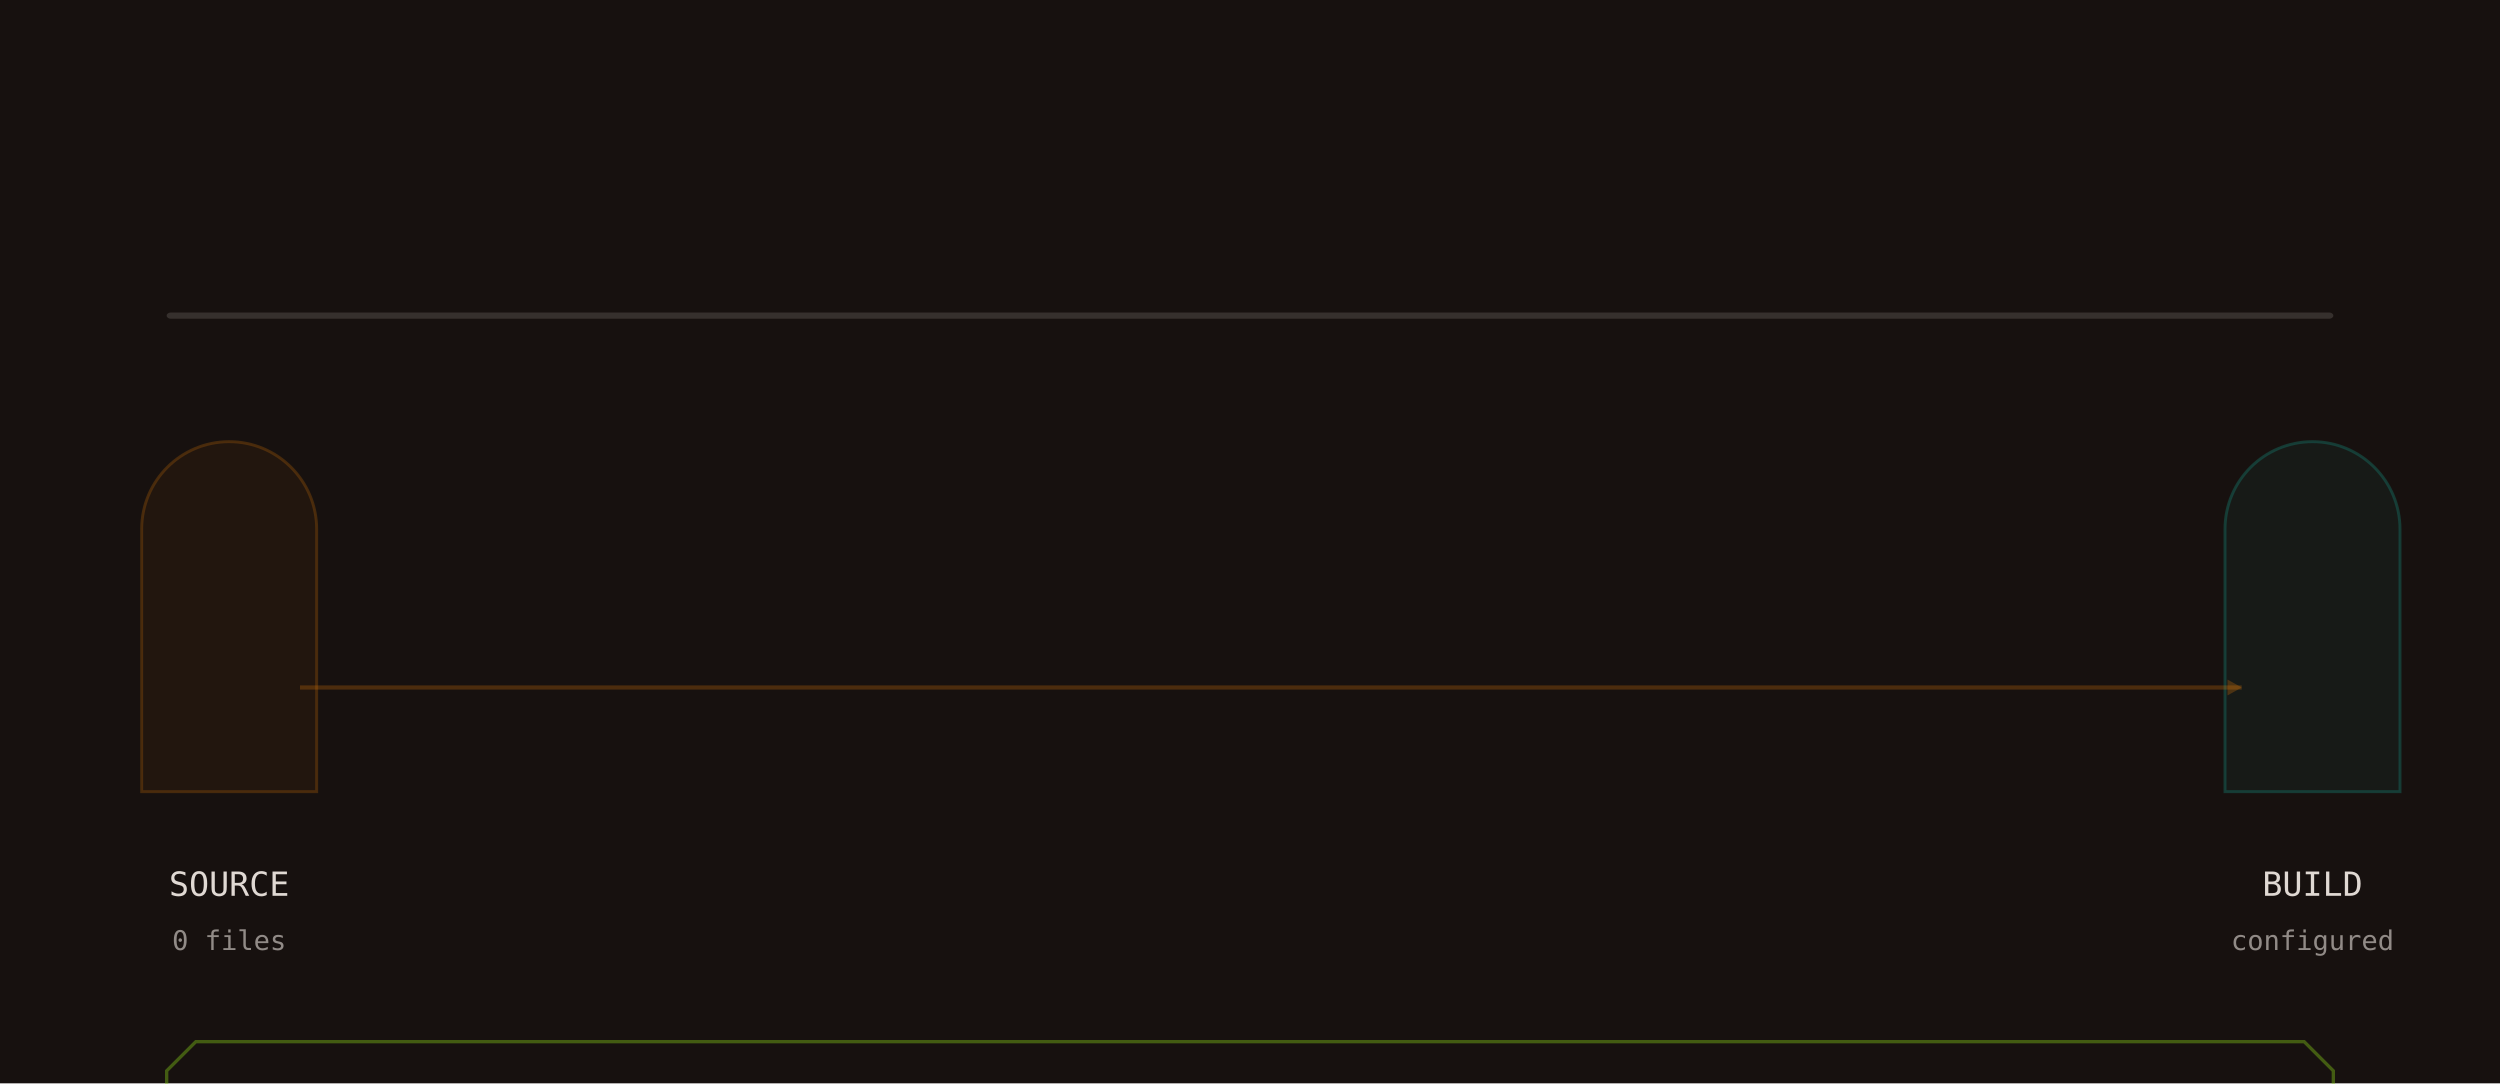
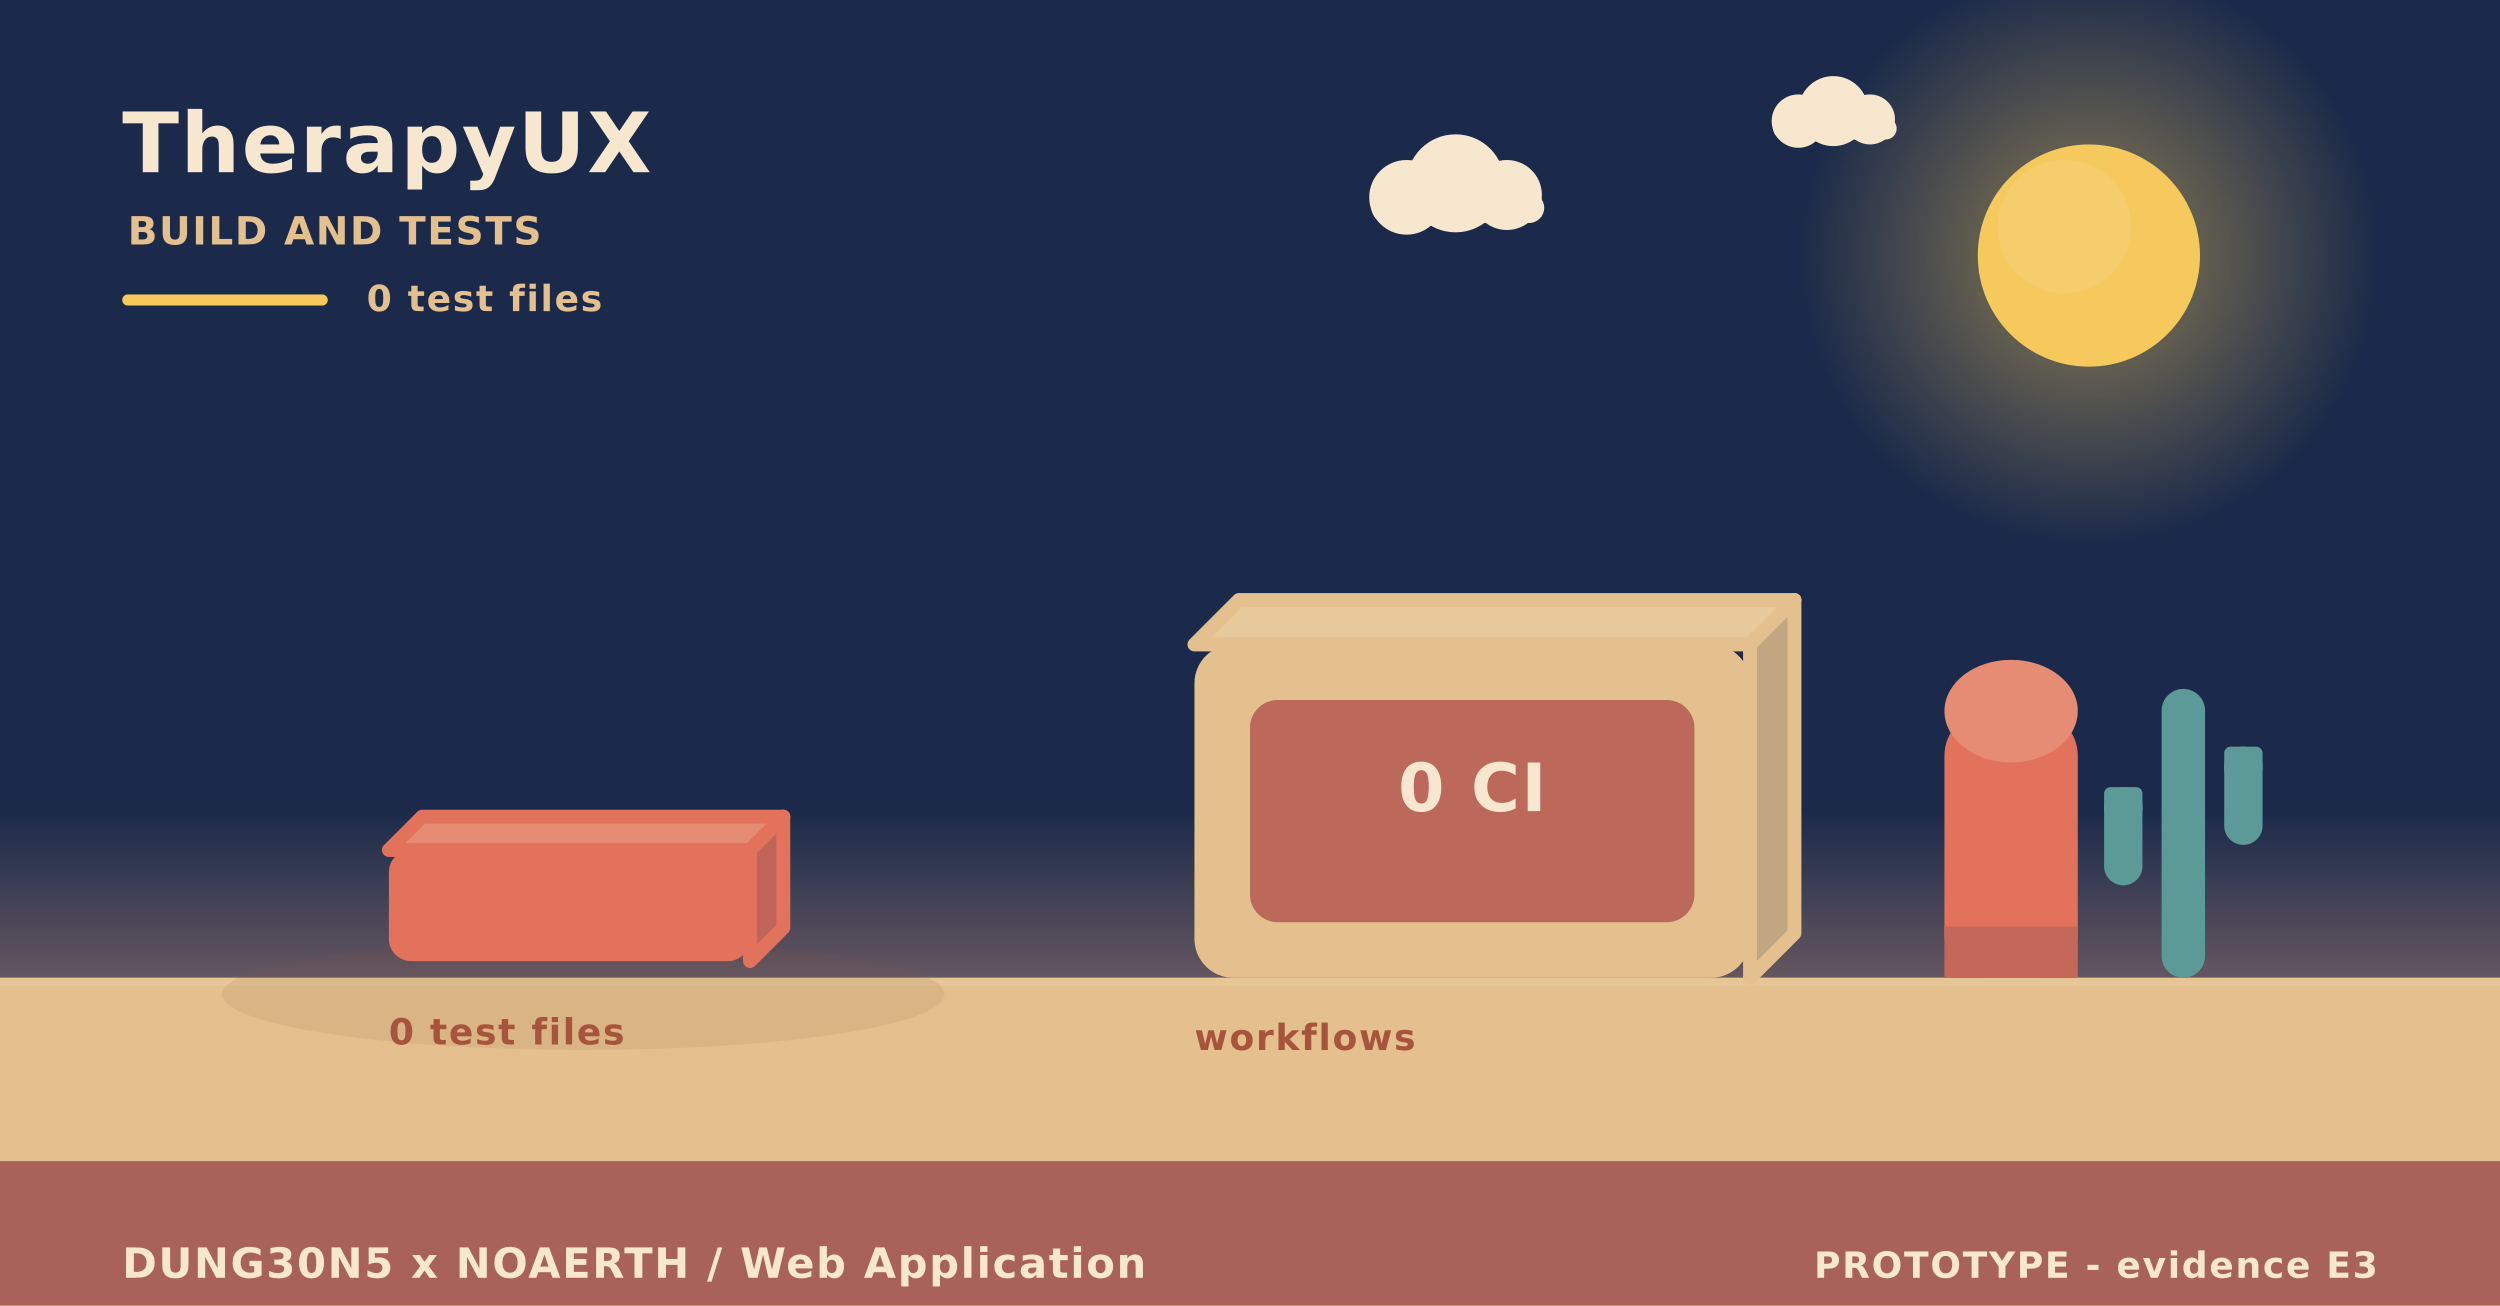
- <svg xmlns="http://www.w3.org/2000/svg" viewBox="0 0 1200 520" width="1200" height="520" role="img" aria-label="TherapyUX build evidence">
-   <rect width="1200" height="520" fill="#17110f" />
-   <defs>
-     <linearGradient id="gb" x1="0" y1="0" x2="1" y2="1">
-       <stop offset="0%" stop-color="#d97706" />
-       <stop offset="100%" stop-color="#14b8a6" />
-     </linearGradient>
-   </defs>
-   <rect x="80.00" y="150.00" width="1040.00" height="3.00" rx="2.00" fill="rgba(246,239,233,0.140)" opacity="1.00" />
-   <path d="M68.00,380.00 L68.00,254.00 A42.00,42.00 0 0 1 152.00,254.00 L152.00,380.00 Z" fill="rgba(217,119,6,0.100)" opacity="0.55" stroke="rgba(217,119,6,0.450)" stroke-width="1.4" />
-   <polygon points="-192.26,189.00 -136.83,221.00 -136.83,157.00 -192.26,125.00" fill="#4d760d" opacity="0.95" />
-   <polygon points="-247.68,221.00 -192.26,253.00 -192.26,189.00 -247.68,157.00" fill="#109081" opacity="0.95" />
-   <polygon points="-192.26,125.00 -136.83,157.00 -192.26,189.00 -247.68,157.00" fill="#d97706" opacity="0.95" />
-   <text x="110" y="430" font-family="ui-monospace,Menlo,monospace" font-size="16" fill="rgba(246,239,233,0.900)" text-anchor="middle">SOURCE</text>
-   <text x="110" y="456" font-family="ui-monospace,Menlo,monospace" font-size="13" fill="rgba(246,239,233,0.550)" text-anchor="middle">0 files</text>
-   <path d="M1068.00,380.00 L1068.00,254.00 A42.00,42.00 0 0 1 1152.00,254.00 L1152.00,380.00 Z" fill="rgba(20,184,166,0.100)" opacity="0.55" stroke="rgba(20,184,166,0.450)" stroke-width="1.4" />
-   <polygon points="673.77,689.00 729.19,721.00 729.19,657.00 673.77,625.00" fill="#4d760d" opacity="0.95" />
-   <polygon points="618.34,721.00 673.77,753.00 673.77,689.00 618.34,657.00" fill="#109081" opacity="0.95" />
-   <polygon points="673.77,625.00 729.19,657.00 673.77,689.00 618.34,657.00" fill="#14b8a6" opacity="0.95" />
-   <text x="1110" y="430" font-family="ui-monospace,Menlo,monospace" font-size="16" fill="rgba(246,239,233,0.900)" text-anchor="middle">BUILD</text>
-   <text x="1110" y="456" font-family="ui-monospace,Menlo,monospace" font-size="13" fill="rgba(246,239,233,0.550)" text-anchor="middle">configured</text>
-   <line x1="144.00" y1="330.00" x2="1076.00" y2="330.00" stroke="rgba(217,119,6,0.500)" stroke-width="2.00" opacity="0.55" />
-   <polygon points="1076.00,330.00 1069.20,326.20 1069.20,333.80" fill="rgba(217,119,6,0.500)" opacity="0.55" />
-   <path d="M94.00,500.00 H1106.00 L1120.00,514.00 V546.00 L1106.00,560.00 H94.00 L80.00,546.00 V514.00 Z" fill="none" stroke="rgba(132,204,22,0.500)" stroke-width="1.60" opacity="0.80" />
-   <text x="600" y="536" font-family="ui-monospace,Menlo,monospace" font-size="16" fill="rgba(132,204,22,0.950)" text-anchor="middle">no test suite present in this repository — shown as measured, not implied</text>
+ <svg xmlns="http://www.w3.org/2000/svg" width="900" height="470" viewBox="0 0 900 470" role="img" aria-label="TherapyUX - how it is verified">
+   <linearGradient id="skyb" x1="0" y1="0" x2="0" y2="1">
+     <stop offset="0" stop-color="#1b2a4a" />
+     <stop offset="0.62" stop-color="#1b2a4a" />
+     <stop offset="1" stop-color="#f3ad8a" />
+   </linearGradient>
+   <rect width="900" height="470" fill="url(#skyb)" />
+   <radialGradient id="sunb">
+     <stop offset="0.35" stop-color="#f5c95c" stop-opacity="0.34" />
+     <stop offset="1" stop-color="#f5c95c" stop-opacity="0" />
+   </radialGradient>
+   <circle cx="752" cy="92" r="104" fill="url(#sunb)" />
+   <circle cx="752" cy="92" r="40" fill="#f5c95c" />
+   <circle cx="743.2" cy="81.6" r="24" fill="#f5d27e" opacity="0.5" />
+   <g>
+     <circle cx="524" cy="66" r="17.64" fill="#f6e7ce" />
+     <circle cx="506.36" cy="71.04" r="13.44" fill="#f6e7ce" />
+     <circle cx="542.48" cy="70.2" r="12.6" fill="#f6e7ce" />
+     <rect x="493.76" y="69.36" width="62.16" height="10.92" rx="5.46" fill="#f6e7ce" />
+   </g>
+   <g>
+     <circle cx="660" cy="40" r="12.6" fill="#f6e7ce" />
+     <circle cx="647.4" cy="43.6" r="9.6" fill="#f6e7ce" />
+     <circle cx="673.2" cy="43" r="9" fill="#f6e7ce" />
+     <rect x="638.4" y="42.4" width="44.4" height="7.8" rx="3.9" fill="#f6e7ce" />
+   </g>
+   <rect x="0" y="352" width="900" height="118" fill="#e3c08d" />
+   <rect x="0" y="352" width="900" height="3" fill="#e6c596" />
+   <text x="44" y="62" font-family="Verdana,DejaVu Sans,sans-serif" font-size="30" font-weight="700" letter-spacing="0.6" fill="#f6e7ce" text-anchor="start">TherapyUX</text>
+   <text x="46" y="88" font-family="Verdana,DejaVu Sans,sans-serif" font-size="14" font-weight="700" letter-spacing="0.6" fill="#e3c08d" text-anchor="start">BUILD AND TESTS</text>
+   <rect x="44" y="106" width="74" height="4" rx="2" fill="#f5c95c" />
+   <text x="132" y="112" font-family="Verdana,DejaVu Sans,sans-serif" font-size="13" font-weight="700" letter-spacing="0.6" fill="#e3c08d" text-anchor="start">0 test files</text>
+   <ellipse cx="210" cy="358" rx="130" ry="20" fill="rgba(138,90,68,0.11)" />
+   <path d="M140,306 L270,306 L282,294 L152,294 Z" fill="#e68c74" stroke="#e2725b" stroke-width="5" stroke-linejoin="round" />
+   <path d="M270,306 L282,294 L282,334 L270,346 Z" fill="#c06658" stroke="#e2725b" stroke-width="5" stroke-linejoin="round" />
+   <rect x="140" y="306" width="130" height="40" rx="8" fill="#e2725b" />
+   <text x="140" y="376" font-family="Verdana,DejaVu Sans,sans-serif" font-size="13" font-weight="700" letter-spacing="0.6" fill="#a8543c" text-anchor="start">0 test files</text>
+   <path d="M430,232 L630,232 L646,216 L446,216 Z" fill="#e7c99b" stroke="#e3c08d" stroke-width="5" stroke-linejoin="round" />
+   <path d="M630,232 L646,216 L646,336 L630,352 Z" fill="#c1a682" stroke="#e3c08d" stroke-width="5" stroke-linejoin="round" />
+   <rect x="430" y="232" width="200" height="120" rx="14" fill="#e3c08d" />
+   <rect x="450" y="252" width="160" height="80" rx="10" fill="#ba6458" opacity="0.94" />
+   <text x="530" y="292" font-family="Verdana,DejaVu Sans,sans-serif" font-size="24" font-weight="700" letter-spacing="0.6" fill="#f6e7ce" text-anchor="middle">0 CI</text>
+   <text x="430" y="378" font-family="Verdana,DejaVu Sans,sans-serif" font-size="13" font-weight="700" letter-spacing="0.6" fill="#a8543c" text-anchor="start">workflows</text>
+   <rect x="700" y="256" width="48" height="96" rx="16" fill="#e2725b" />
+   <ellipse cx="724" cy="256" rx="24" ry="18.46" fill="#e68c74" />
+   <rect x="700" y="333.54" width="48" height="18.46" fill="#c66859" />
+   <rect x="778.18" y="248" width="15.64" height="104" rx="7.82" fill="#5b9a97" />
+   <rect x="757.48" y="283.36" width="13.8" height="35.36" rx="6.9" fill="#5b9a97" />
+   <rect x="757.48" y="283.36" width="13.8" height="10.4" rx="2.3" fill="#5b9a97" />
+   <rect x="800.72" y="268.8" width="13.8" height="35.36" rx="6.9" fill="#5b9a97" />
+   <rect x="800.72" y="268.8" width="13.8" height="10.4" rx="2.3" fill="#5b9a97" />
+   <rect x="0" y="418" width="900" height="52" rx="0" fill="#a65c56" opacity="0.94" />
+   <text x="44" y="460" font-family="Verdana,DejaVu Sans,sans-serif" font-size="15" font-weight="700" letter-spacing="0.6" fill="#f6e7ce" text-anchor="start">DUNG30N5 x NOAERTH  /  Web Application</text>
+   <text x="856" y="460" font-family="Verdana,DejaVu Sans,sans-serif" font-size="13" font-weight="700" letter-spacing="0.6" fill="#f6e7ce" text-anchor="end">PROTOTYPE  -  evidence E3</text>
</svg>
